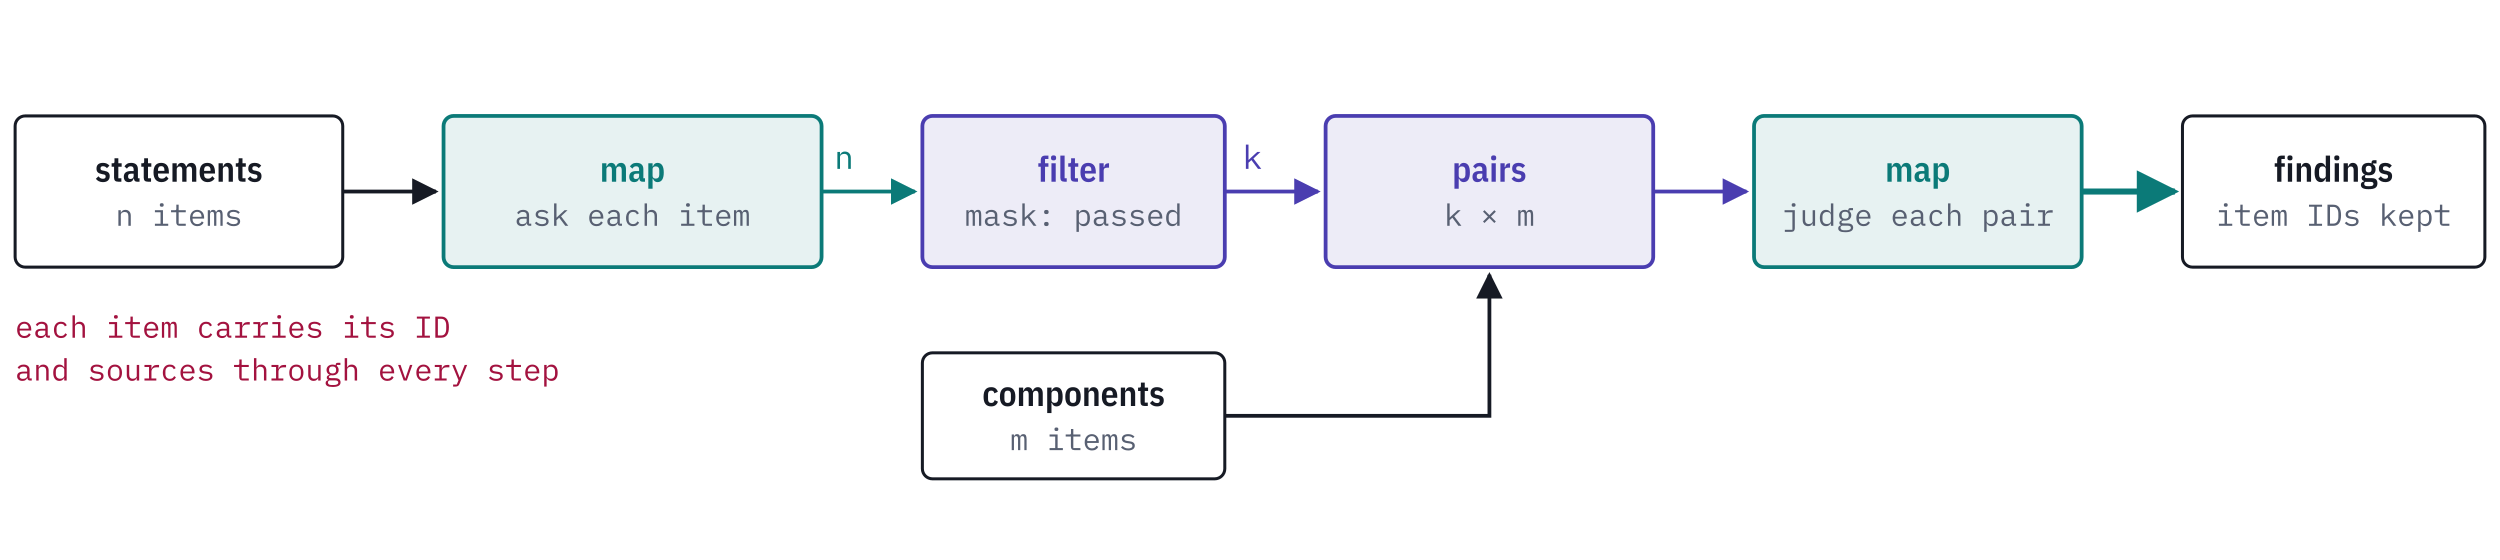
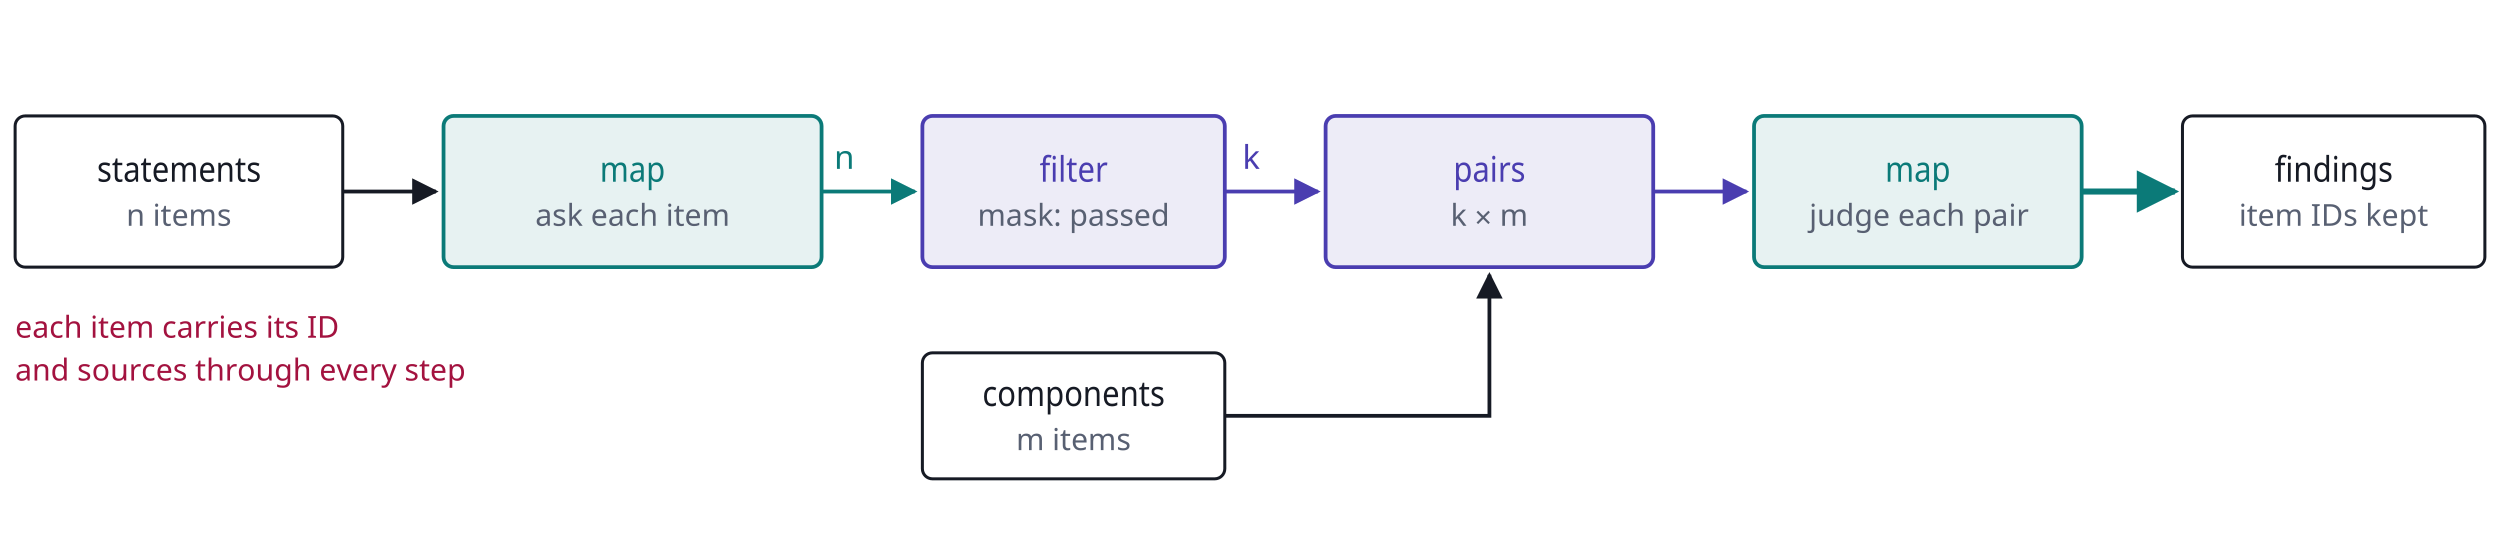
<svg xmlns="http://www.w3.org/2000/svg" width="992" height="222" viewBox="-6 -6 992 222" role="img" aria-label="n statements are mapped through a model subgraph, giving one answer per statement. filter keeps the k that pass, pairs forms every candidate with m components, a second map judges each candidate, and findings keep the IDs of the items they came from.">
  <defs>
-     <path id="mono_D" d="M95 698H290Q418 698 481 610Q544 522 544 349Q544 176 481 88Q418 0 290 0H95ZM286 73Q370 73 412 131Q455 189 455 295V403Q455 509 412 567Q370 625 286 625H179V73Z" />
-     <path id="mono_I" d="M84 0V67H258V631H84V698H516V631H342V67H516V0Z" />
-     <path id="mono_a" d="M495 0Q448 0 428 24Q408 48 403 84H398Q381 39 344 14Q306 -12 243 -12Q162 -12 114 30Q66 72 66 145Q66 217 118 256Q171 295 288 295H398V346Q398 403 366 432Q334 460 275 460Q223 460 190 440Q157 419 137 384L83 424Q93 444 110 463Q127 482 152 496Q177 511 209 520Q241 528 280 528Q371 528 424 482Q478 436 478 354V70H550V0ZM257 55Q288 55 314 62Q339 70 358 82Q377 95 388 112Q398 130 398 150V235H288Q216 235 183 215Q150 195 150 157V136Q150 96 178 76Q207 55 257 55Z" />
-     <path id="mono_c" d="M318 -12Q262 -12 218 8Q175 27 145 62Q115 97 100 147Q84 197 84 258Q84 319 100 369Q116 419 146 454Q176 490 219 509Q262 528 317 528Q392 528 439 495Q486 462 508 409L444 375Q430 415 398 437Q365 459 317 459Q282 459 254 448Q227 436 208 415Q189 394 180 365Q170 336 170 302V214Q170 180 180 151Q189 122 208 101Q227 80 255 68Q283 57 319 57Q371 57 405 81Q439 105 459 147L516 108Q493 56 444 22Q396 -12 318 -12Z" />
-     <path id="mono_colon" d="M300 -9Q259 -9 242 8Q226 25 226 51V69Q226 95 242 112Q259 129 300 129Q341 129 358 112Q374 95 374 69V51Q374 25 358 8Q341 -9 300 -9ZM300 387Q259 387 242 404Q226 421 226 447V465Q226 491 242 508Q259 525 300 525Q341 525 358 508Q374 491 374 465V447Q374 421 358 404Q341 387 300 387Z" />
-     <path id="mono_d" d="M425 84H421Q371 -12 262 -12Q167 -12 114 59Q60 130 60 258Q60 386 114 457Q167 528 262 528Q371 528 421 432H425V740H505V0H425ZM293 59Q320 59 344 66Q368 73 386 86Q404 100 414 120Q425 139 425 165V351Q425 377 414 396Q404 416 386 430Q368 443 344 450Q320 457 293 457Q223 457 184 414Q146 372 146 302V214Q146 144 184 102Q223 59 293 59Z" />
-     <path id="mono_e" d="M309 -12Q253 -12 208 7Q164 26 132 62Q101 97 84 146Q67 196 67 257Q67 319 84 369Q102 419 133 454Q164 490 208 509Q251 528 304 528Q356 528 398 509Q441 490 471 456Q501 423 517 377Q533 331 533 276V238H151V214Q151 180 162 151Q173 122 194 101Q214 80 244 68Q273 57 309 57Q361 57 399 81Q437 105 457 147L516 107Q493 55 440 22Q386 -12 309 -12ZM304 462Q271 462 243 450Q215 438 194 417Q174 396 162 368Q151 339 151 305V298H447V309Q447 343 436 371Q426 399 408 420Q389 440 362 451Q336 462 304 462Z" />
-     <path id="mono_g" d="M561 -59Q561 -137 496 -174Q431 -212 301 -212Q176 -212 122 -179Q67 -146 67 -84Q67 -42 89 -19Q111 4 151 15V27Q129 38 117 55Q105 72 105 98Q105 138 132 158Q158 178 198 188V192Q150 213 124 254Q97 295 97 350Q97 389 111 422Q125 455 152 478Q178 502 215 515Q252 528 297 528Q355 528 399 507V516Q399 546 413 566Q427 586 461 586H556V516H440V481Q468 457 483 424Q498 391 498 350Q498 311 484 278Q469 245 443 222Q417 198 380 185Q342 172 297 172Q284 172 272 173Q260 174 248 176Q236 174 223 170Q210 165 199 158Q188 150 181 140Q174 130 174 117Q174 94 197 86Q220 79 257 79H371Q471 79 516 42Q561 4 561 -59ZM486 -63Q486 -32 461 -14Q436 5 374 5H195Q143 -16 143 -65Q143 -99 170 -124Q197 -148 260 -148H338Q408 -148 447 -126Q486 -105 486 -63ZM297 234Q357 234 386 262Q414 290 414 336V365Q414 411 386 438Q357 466 297 466Q237 466 209 438Q181 411 181 365V336Q181 290 209 262Q237 234 297 234Z" />
-     <path id="mono_h" d="M98 740H178V432H182Q190 451 202 468Q214 486 232 499Q249 512 273 520Q297 528 329 528Q410 528 459 476Q508 425 508 331V0H428V317Q428 388 397 422Q366 457 306 457Q282 457 259 451Q236 445 218 433Q200 421 189 402Q178 383 178 358V0H98Z" />
-     <path id="mono_i" d="M332 630Q297 630 283 644Q269 659 269 681V697Q269 719 283 734Q297 748 332 748Q367 748 381 734Q395 719 395 697V681Q395 659 381 644Q367 630 332 630ZM106 68H292V448H106V516H372V68H546V0H106Z" />
-     <path id="mono_j" d="M102 -132H352V448H93V516H432V-82Q432 -134 404 -167Q377 -200 318 -200H102ZM392 630Q357 630 343 644Q329 659 329 681V697Q329 719 343 734Q357 748 392 748Q427 748 441 734Q455 719 455 697V681Q455 659 441 644Q427 630 392 630Z" />
-     <path id="mono_k" d="M105 740H185V273H189L279 358L451 516H549L335 314L574 0H475L274 268L185 187V0H105Z" />
-     <path id="mono_m" d="M54 0V516H128V456H132Q144 486 166 507Q188 528 231 528Q276 528 298 506Q320 483 325 447H328Q342 482 368 505Q394 528 440 528Q503 528 524 484Q546 440 546 358V0H472V345Q472 411 458 436Q445 462 409 462Q377 462 357 442Q337 421 337 379V0H263V345Q263 411 250 436Q236 462 201 462Q169 462 148 442Q128 421 128 379V0Z" />
-     <path id="mono_multiply" d="M300 256 137 93 88 142 251 305 88 468 137 517 300 354 463 517 512 468 349 305 512 142 463 93Z" />
-     <path id="mono_n" d="M98 0V516H178V432H182Q190 451 202 468Q214 486 232 499Q249 512 273 520Q297 528 329 528Q410 528 459 476Q508 425 508 331V0H428V317Q428 388 397 422Q366 457 306 457Q282 457 259 451Q236 445 218 433Q200 421 189 402Q178 383 178 358V0Z" />
-     <path id="mono_o" d="M300 -12Q246 -12 202 7Q159 26 128 62Q98 97 82 146Q66 196 66 258Q66 319 82 369Q98 419 128 454Q159 490 202 509Q246 528 300 528Q354 528 398 509Q441 490 472 454Q502 419 518 369Q534 319 534 258Q534 196 518 146Q502 97 472 62Q441 26 398 7Q354 -12 300 -12ZM300 57Q367 57 408 97Q449 137 449 221V295Q449 379 408 419Q367 459 300 459Q233 459 192 419Q151 379 151 295V221Q151 137 192 97Q233 57 300 57Z" />
-     <path id="mono_p" d="M95 516H175V432H179Q229 528 338 528Q433 528 486 457Q540 386 540 258Q540 130 486 59Q433 -12 338 -12Q229 -12 179 84H175V-200H95ZM307 59Q377 59 416 102Q454 144 454 214V302Q454 372 416 414Q377 457 307 457Q280 457 256 450Q232 443 214 430Q196 416 186 396Q175 377 175 351V165Q175 139 186 120Q196 100 214 86Q232 73 256 66Q280 59 307 59Z" />
-     <path id="mono_r" d="M77 68H228V448H77V516H308V386H313Q329 447 374 482Q418 516 487 516H559V436H462Q393 436 350 396Q308 356 308 291V68H469V0H77Z" />
-     <path id="mono_s" d="M306 -12Q225 -12 166 16Q108 43 67 89L121 136Q158 97 202 76Q246 55 308 55Q368 55 406 76Q445 98 445 144Q445 164 438 178Q430 191 417 199Q404 207 388 212Q372 216 354 219L273 231Q246 235 214 242Q183 249 157 264Q131 280 114 306Q96 332 96 374Q96 413 112 442Q127 470 155 490Q183 509 221 518Q259 528 304 528Q374 528 426 506Q477 484 514 445L462 396Q453 407 440 418Q426 430 406 440Q387 449 361 455Q335 461 301 461Q240 461 208 440Q175 419 175 379Q175 359 182 346Q190 332 203 324Q216 316 232 312Q249 307 266 304L347 292Q375 288 406 281Q437 274 463 258Q489 243 506 217Q524 191 524 149Q524 72 464 30Q405 -12 306 -12Z" />
-     <path id="mono_t" d="M325 0Q266 0 238 33Q211 66 211 118V448H39V516H167Q193 516 204 526Q214 537 214 563V698H291V516H526V448H291V68H526V0Z" />
-     <path id="mono_u" d="M422 84H418Q410 65 398 48Q386 30 368 17Q351 4 327 -4Q303 -12 271 -12Q190 -12 141 40Q92 91 92 185V516H172V199Q172 128 203 94Q234 59 294 59Q318 59 341 65Q364 71 382 83Q400 95 411 114Q422 132 422 158V516H502V0H422Z" />
-     <path id="mono_v" d="M249 0 64 516H145L219 300L299 67H303L383 300L457 516H536L351 0Z" />
-     <path id="mono_y" d="M467 516H547L291 -113Q282 -135 271 -152Q260 -168 245 -178Q230 -189 209 -194Q188 -200 159 -200H83V-132H203L261 10L53 516H135L222 300L299 104H303L380 300Z" />
-     <path id="title_a" d="M406 0Q325 0 321 89H309Q299 41 264 14Q229 -12 177 -12Q105 -12 69 28Q33 68 33 140Q33 222 84 262Q135 302 231 302H312V347Q312 393 292 415Q273 437 228 437Q191 437 166 420Q141 402 122 370L51 434Q80 479 124 506Q169 534 238 534Q433 534 433 350V97H479V0ZM223 77Q260 77 286 98Q312 120 312 158V227H239Q155 227 155 162V140Q155 107 173 92Q191 77 223 77Z" />
-     <path id="title_c" d="M251 -12Q145 -12 90 54Q34 120 34 261Q34 402 90 468Q145 534 251 534Q328 534 374 499Q419 464 439 403L340 359Q332 397 312 416Q291 436 251 436Q161 436 161 328V194Q161 86 251 86Q293 86 315 106Q337 126 348 168L442 123Q396 -12 251 -12Z" />
-     <path id="title_d" d="M357 86H343Q332 42 298 15Q265 -12 220 -12Q128 -12 84 58Q40 127 40 261Q40 395 84 464Q128 534 220 534Q265 534 298 507Q332 480 343 436H357V740H478V0H357ZM266 88Q307 88 332 108Q357 129 357 166V356Q357 393 332 414Q307 434 266 434Q219 434 193 405Q167 376 167 323V199Q167 146 193 117Q219 88 266 88Z" />
-     <path id="title_e" d="M263 -12Q212 -12 170 4Q127 21 97 54Q67 88 50 140Q34 191 34 261Q34 402 90 468Q147 534 252 534Q357 534 414 468Q470 402 470 261V232H161V198Q161 146 190 116Q219 86 270 86Q313 86 342 104Q372 123 393 158L459 89Q430 43 381 16Q332 -12 263 -12ZM252 441Q161 441 161 333V307H343V333Q343 441 252 441Z" />
-     <path id="title_f" d="M91 425H22V522H91V603Q91 674 122 707Q154 740 220 740H308V643H212V522H308V425H212V0H91Z" />
-     <path id="title_g" d="M493 -46Q493 -87 480 -118Q468 -149 439 -170Q410 -191 362 -202Q314 -212 244 -212Q182 -212 140 -204Q98 -195 72 -179Q46 -163 35 -140Q24 -117 24 -88Q24 -48 46 -25Q68 -2 109 4V23Q77 31 62 53Q46 75 46 107Q46 139 68 160Q90 182 132 190V203Q47 245 47 357Q47 442 95 488Q143 534 244 534Q289 534 326 520V539Q326 610 394 610H467V516H366V496Q403 478 422 442Q441 407 441 357Q441 272 394 226Q346 181 244 181Q203 181 168 189Q154 183 147 170Q140 157 140 141Q140 121 153 111Q166 101 196 101H329Q418 101 456 63Q493 25 493 -46ZM380 -60Q380 -33 362 -19Q344 -5 302 -5H141Q119 -24 119 -61Q119 -93 140 -110Q162 -127 216 -127H275Q332 -127 356 -110Q380 -94 380 -60ZM244 264Q327 264 327 346V369Q327 451 244 451Q161 451 161 369V346Q161 264 244 264Z" />
-     <path id="title_i" d="M126 604Q88 604 71 620Q54 637 54 665V685Q54 713 71 730Q88 746 126 746Q164 746 181 730Q198 713 198 685V665Q198 637 181 620Q164 604 126 604ZM66 522H187V0H66Z" />
-     <path id="title_l" d="M184 0Q121 0 94 28Q66 56 66 116V740H187V97H247V0Z" />
-     <path id="title_m" d="M66 0V522H187V435H201Q232 534 324 534Q422 534 451 431H463Q480 484 516 509Q551 534 602 534Q668 534 705 486Q742 439 742 351V0H621V330Q621 432 548 432Q513 432 488 410Q464 389 464 350V0H343V330Q343 384 325 408Q307 432 271 432Q236 432 212 410Q187 389 187 350V0Z" />
-     <path id="title_n" d="M66 0V522H187V435H201Q232 534 326 534Q396 534 434 486Q472 439 472 351V0H351V330Q351 432 275 432Q238 432 212 410Q187 389 187 350V0Z" />
-     <path id="title_o" d="M253 -12Q149 -12 92 54Q34 120 34 261Q34 402 92 468Q149 534 253 534Q357 534 414 468Q472 402 472 261Q472 120 414 54Q357 -12 253 -12ZM253 86Q345 86 345 194V328Q345 436 253 436Q161 436 161 328V194Q161 86 253 86Z" />
-     <path id="title_p" d="M66 522H187V436H201Q212 480 246 507Q279 534 324 534Q416 534 460 464Q504 395 504 261Q504 127 460 58Q416 -12 324 -12Q279 -12 246 15Q212 42 201 86H187V-200H66ZM278 88Q325 88 351 117Q377 146 377 199V323Q377 376 351 405Q325 434 278 434Q237 434 212 414Q187 393 187 356V166Q187 129 212 108Q237 88 278 88Z" />
-     <path id="title_r" d="M66 0V522H187V415H201Q210 467 238 494Q267 522 313 522H339V398H299Q242 398 214 380Q187 362 187 317V0Z" />
-     <path id="title_s" d="M224 -12Q159 -12 110 12Q61 35 24 82L98 154Q123 119 154 101Q185 83 226 83Q302 83 302 147Q302 172 290 186Q277 201 247 206L198 215Q116 230 79 266Q42 302 42 371Q42 453 90 494Q138 534 226 534Q287 534 332 514Q376 494 409 455L338 384Q318 409 290 424Q261 439 226 439Q156 439 156 376Q156 350 170 336Q184 323 214 318L264 309Q346 294 382 258Q417 223 417 159Q417 78 367 33Q317 -12 224 -12Z" />
-     <path id="title_t" d="M210 0Q147 0 119 28Q91 56 91 117V425H22V522H58Q84 522 94 534Q103 546 103 572V664H212V522H306V425H212V97H298V0Z" />
+     <path id="g12-3a" d="M1.596 -4.968Q1.296 -4.968 1.08 -5.16Q0.864 -5.352 0.864 -5.784Q0.864 -6.24 1.08 -6.42Q1.296 -6.6 1.596 -6.6Q1.908 -6.6 2.13 -6.42Q2.352 -6.24 2.352 -5.784Q2.352 -5.352 2.13 -5.16Q1.908 -4.968 1.596 -4.968ZM1.596 0.168Q1.296 0.168 1.08 -0.024Q0.864 -0.216 0.864 -0.648Q0.864 -1.092 1.08 -1.272Q1.296 -1.452 1.596 -1.452Q1.908 -1.452 2.13 -1.272Q2.352 -1.092 2.352 -0.648Q2.352 -0.216 2.13 -0.024Q1.908 0.168 1.596 0.168Z" />
+     <path id="g12-44" d="M1.164 0L1.164 -8.568L3.804 -8.568Q5.1 -8.568 6.048 -8.088Q6.996 -7.608 7.512 -6.678Q8.028 -5.748 8.028 -4.368Q8.028 -2.196 6.846 -1.098Q5.664 0 3.552 0L1.164 0ZM2.244 -0.924L3.408 -0.924Q6.888 -0.924 6.888 -4.332Q6.888 -6.048 6.042 -6.846Q5.196 -7.644 3.648 -7.644L2.244 -7.644L2.244 -0.924Z" />
+     <path id="g12-49" d="M0.48 0L0.48 -0.624L1.488 -0.852L1.488 -7.704L0.48 -7.944L0.48 -8.568L3.576 -8.568L3.576 -7.944L2.568 -7.704L2.568 -0.852L3.576 -0.624L3.576 0L0.48 0Z" />
+     <path id="g12-61" d="M2.58 0.12Q1.704 0.12 1.128 -0.342Q0.552 -0.804 0.552 -1.788Q0.552 -2.748 1.308 -3.27Q2.064 -3.792 3.636 -3.84L4.728 -3.876L4.728 -4.26Q4.728 -5.064 4.38 -5.376Q4.032 -5.688 3.396 -5.688Q2.892 -5.688 2.436 -5.538Q1.98 -5.388 1.584 -5.196L1.26 -5.988Q1.68 -6.216 2.256 -6.378Q2.832 -6.54 3.456 -6.54Q4.632 -6.54 5.196 -6.024Q5.76 -5.508 5.76 -4.38L5.76 0L4.992 0L4.788 -0.912L4.74 -0.912Q4.32 -0.384 3.858 -0.132Q3.396 0.12 2.58 0.12ZM2.82 -0.732Q3.636 -0.732 4.176 -1.182Q4.716 -1.632 4.716 -2.568L4.716 -3.144L3.768 -3.108Q2.568 -3.06 2.106 -2.724Q1.644 -2.388 1.644 -1.776Q1.644 -1.236 1.974 -0.984Q2.304 -0.732 2.82 -0.732Z" />
+     <path id="g12-63" d="M3.6 0.12Q2.748 0.12 2.082 -0.228Q1.416 -0.576 1.038 -1.308Q0.66 -2.04 0.66 -3.18Q0.66 -4.368 1.056 -5.112Q1.452 -5.856 2.13 -6.204Q2.808 -6.552 3.672 -6.552Q4.164 -6.552 4.62 -6.45Q5.076 -6.348 5.364 -6.204L5.04 -5.328Q4.752 -5.436 4.368 -5.532Q3.984 -5.628 3.648 -5.628Q1.752 -5.628 1.752 -3.192Q1.752 -2.028 2.214 -1.41Q2.676 -0.792 3.588 -0.792Q4.116 -0.792 4.518 -0.9Q4.92 -1.008 5.256 -1.164L5.256 -0.228Q4.932 -0.06 4.542 0.03Q4.152 0.12 3.6 0.12Z" />
+     <path id="g12-64" d="M3.3 0.12Q2.1 0.12 1.38 -0.714Q0.66 -1.548 0.66 -3.204Q0.66 -4.86 1.386 -5.706Q2.112 -6.552 3.312 -6.552Q4.056 -6.552 4.53 -6.276Q5.004 -6 5.304 -5.604L5.376 -5.604Q5.364 -5.76 5.334 -6.066Q5.304 -6.372 5.304 -6.552L5.304 -9.12L6.36 -9.12L6.36 0L5.508 0L5.352 -0.864L5.304 -0.864Q5.016 -0.456 4.536 -0.168Q4.056 0.12 3.3 0.12ZM3.468 -0.756Q4.488 -0.756 4.902 -1.314Q5.316 -1.872 5.316 -3L5.316 -3.192Q5.316 -4.392 4.92 -5.034Q4.524 -5.676 3.456 -5.676Q2.604 -5.676 2.178 -4.998Q1.752 -4.32 1.752 -3.18Q1.752 -2.028 2.178 -1.392Q2.604 -0.756 3.468 -0.756Z" />
+     <path id="g12-65" d="M3.756 0.12Q2.844 0.12 2.142 -0.252Q1.44 -0.624 1.05 -1.362Q0.66 -2.1 0.66 -3.168Q0.66 -4.224 1.014 -4.98Q1.368 -5.736 2.01 -6.144Q2.652 -6.552 3.504 -6.552Q4.332 -6.552 4.926 -6.192Q5.52 -5.832 5.838 -5.178Q6.156 -4.524 6.156 -3.648L6.156 -3.012L1.752 -3.012Q1.776 -1.92 2.31 -1.35Q2.844 -0.78 3.804 -0.78Q4.416 -0.78 4.89 -0.894Q5.364 -1.008 5.868 -1.224L5.868 -0.3Q5.376 -0.084 4.896 0.018Q4.416 0.12 3.756 0.12ZM1.776 -3.852L5.052 -3.852Q5.052 -4.668 4.674 -5.178Q4.296 -5.688 3.492 -5.688Q2.736 -5.688 2.298 -5.202Q1.86 -4.716 1.776 -3.852Z" />
+     <path id="g12-67" d="M3.48 2.88Q2.064 2.88 1.164 2.472L1.164 1.5Q2.112 2.004 3.54 2.004Q4.368 2.004 4.842 1.518Q5.316 1.032 5.316 0.192L5.316 -0.06Q5.316 -0.204 5.328 -0.474Q5.34 -0.744 5.352 -0.852L5.304 -0.852Q4.656 0.12 3.312 0.12Q2.064 0.12 1.362 -0.756Q0.66 -1.632 0.66 -3.204Q0.66 -4.74 1.362 -5.646Q2.064 -6.552 3.3 -6.552Q3.936 -6.552 4.446 -6.312Q4.956 -6.072 5.316 -5.58L5.376 -5.58L5.52 -6.432L6.36 -6.432L6.36 0.108Q6.36 1.488 5.658 2.184Q4.956 2.88 3.48 2.88ZM3.468 -0.744Q4.44 -0.744 4.884 -1.266Q5.328 -1.788 5.328 -2.952L5.328 -3.204Q5.328 -4.524 4.872 -5.094Q4.416 -5.664 3.444 -5.664Q2.64 -5.664 2.196 -5.022Q1.752 -4.38 1.752 -3.192Q1.752 -2.004 2.19 -1.374Q2.628 -0.744 3.468 -0.744Z" />
+     <path id="g12-68" d="M1.02 0L1.02 -9.12L2.076 -9.12L2.076 -6.444Q2.076 -5.964 2.016 -5.544L2.088 -5.544Q2.4 -6.036 2.934 -6.288Q3.468 -6.54 4.092 -6.54Q5.268 -6.54 5.856 -5.982Q6.444 -5.424 6.444 -4.188L6.444 0L5.4 0L5.4 -4.116Q5.4 -5.664 3.96 -5.664Q2.88 -5.664 2.478 -5.058Q2.076 -4.452 2.076 -3.324L2.076 0L1.02 0Z" />
+     <path id="g12-69" d="M1.02 0L1.02 -6.432L2.076 -6.432L2.076 0L1.02 0ZM1.56 -7.5Q1.296 -7.5 1.116 -7.668Q0.936 -7.836 0.936 -8.172Q0.936 -8.52 1.116 -8.682Q1.296 -8.844 1.56 -8.844Q1.8 -8.844 1.986 -8.682Q2.172 -8.52 2.172 -8.172Q2.172 -7.836 1.986 -7.668Q1.8 -7.5 1.56 -7.5Z" />
+     <path id="g12-6a" d="M1.164 2.88Q0.864 2.88 0.636 2.838Q0.408 2.796 0.24 2.736L0.24 1.884Q0.42 1.932 0.612 1.968Q0.804 2.004 1.032 2.004Q1.416 2.004 1.668 1.794Q1.92 1.584 1.92 0.996L1.92 -6.432L2.976 -6.432L2.976 0.96Q2.976 1.86 2.544 2.37Q2.112 2.88 1.164 2.88ZM2.46 -7.5Q2.196 -7.5 2.016 -7.668Q1.836 -7.836 1.836 -8.172Q1.836 -8.52 2.016 -8.682Q2.196 -8.844 2.46 -8.844Q2.7 -8.844 2.886 -8.682Q3.072 -8.52 3.072 -8.172Q3.072 -7.836 2.886 -7.668Q2.7 -7.5 2.46 -7.5Z" />
+     <path id="g12-6b" d="M1.02 0L1.02 -9.12L2.064 -9.12L2.064 -4.356Q2.064 -4.164 2.052 -3.852Q2.04 -3.54 2.016 -3.312L2.064 -3.312Q2.136 -3.408 2.28 -3.588Q2.424 -3.768 2.574 -3.954Q2.724 -4.14 2.832 -4.26L4.884 -6.432L6.12 -6.432L3.516 -3.684L6.3 0L5.028 0L2.796 -3L2.064 -2.364L2.064 0L1.02 0Z" />
+     <path id="g12-6d" d="M1.02 0L1.02 -6.432L1.872 -6.432L2.028 -5.556L2.088 -5.556Q2.388 -6.06 2.898 -6.306Q3.408 -6.552 3.984 -6.552Q5.496 -6.552 5.952 -5.472L6.012 -5.472Q6.336 -6.024 6.894 -6.288Q7.452 -6.552 8.076 -6.552Q9.168 -6.552 9.708 -5.994Q10.248 -5.436 10.248 -4.188L10.248 0L9.204 0L9.204 -4.14Q9.204 -5.664 7.896 -5.664Q6.96 -5.664 6.558 -5.124Q6.156 -4.584 6.156 -3.552L6.156 0L5.112 0L5.112 -4.14Q5.112 -5.664 3.792 -5.664Q2.82 -5.664 2.448 -5.064Q2.076 -4.464 2.076 -3.336L2.076 0L1.02 0Z" />
+     <path id="g12-6e" d="M1.02 0L1.02 -6.432L1.872 -6.432L2.028 -5.556L2.088 -5.556Q2.4 -6.06 2.952 -6.306Q3.504 -6.552 4.116 -6.552Q5.268 -6.552 5.856 -5.994Q6.444 -5.436 6.444 -4.188L6.444 0L5.4 0L5.4 -4.116Q5.4 -5.664 3.96 -5.664Q2.892 -5.664 2.484 -5.064Q2.076 -4.464 2.076 -3.336L2.076 0L1.02 0Z" />
+     <path id="g12-6f" d="M3.612 0.12Q2.76 0.12 2.094 -0.27Q1.428 -0.66 1.044 -1.41Q0.66 -2.16 0.66 -3.228Q0.66 -4.824 1.464 -5.688Q2.268 -6.552 3.648 -6.552Q4.524 -6.552 5.19 -6.162Q5.856 -5.772 6.234 -5.034Q6.612 -4.296 6.612 -3.228Q6.612 -1.632 5.802 -0.756Q4.992 0.12 3.612 0.12ZM3.636 -0.756Q4.608 -0.756 5.064 -1.422Q5.52 -2.088 5.52 -3.228Q5.52 -4.368 5.064 -5.016Q4.608 -5.664 3.624 -5.664Q2.64 -5.664 2.196 -5.016Q1.752 -4.368 1.752 -3.228Q1.752 -2.088 2.202 -1.422Q2.652 -0.756 3.636 -0.756Z" />
+     <path id="g12-70" d="M1.02 2.88L1.02 -6.432L1.884 -6.432L2.028 -5.556L2.076 -5.556Q2.364 -5.976 2.832 -6.264Q3.3 -6.552 4.08 -6.552Q5.268 -6.552 5.994 -5.724Q6.72 -4.896 6.72 -3.228Q6.72 -1.584 5.994 -0.732Q5.268 0.12 4.068 0.12Q3.324 0.12 2.838 -0.162Q2.352 -0.444 2.076 -0.816L2.004 -0.816Q2.028 -0.612 2.052 -0.3Q2.076 0.012 2.076 0.24L2.076 2.88L1.02 2.88ZM3.912 -0.756Q4.5 -0.756 4.878 -1.08Q5.256 -1.404 5.442 -1.962Q5.628 -2.52 5.628 -3.24Q5.628 -4.344 5.202 -5.004Q4.776 -5.664 3.888 -5.664Q2.904 -5.664 2.502 -5.112Q2.1 -4.56 2.076 -3.432L2.076 -3.228Q2.076 -2.04 2.466 -1.398Q2.856 -0.756 3.912 -0.756Z" />
+     <path id="g12-72" d="M1.02 0L1.02 -6.432L1.884 -6.432L2.004 -5.256L2.052 -5.256Q2.364 -5.784 2.856 -6.168Q3.348 -6.552 4.02 -6.552Q4.2 -6.552 4.41 -6.534Q4.62 -6.516 4.776 -6.48L4.644 -5.508Q4.488 -5.544 4.302 -5.568Q4.116 -5.592 3.948 -5.592Q3.456 -5.592 3.024 -5.322Q2.592 -5.052 2.334 -4.566Q2.076 -4.08 2.076 -3.432L2.076 0L1.02 0Z" />
+     <path id="g12-73" d="M2.64 0.12Q1.968 0.12 1.482 0.012Q0.996 -0.096 0.624 -0.288L0.624 -1.248Q1.008 -1.056 1.554 -0.894Q2.1 -0.732 2.664 -0.732Q3.468 -0.732 3.828 -0.99Q4.188 -1.248 4.188 -1.68Q4.188 -1.92 4.056 -2.112Q3.924 -2.304 3.582 -2.496Q3.24 -2.688 2.604 -2.928Q1.98 -3.168 1.536 -3.408Q1.092 -3.648 0.852 -3.984Q0.612 -4.32 0.612 -4.848Q0.612 -5.664 1.278 -6.108Q1.944 -6.552 3.024 -6.552Q3.612 -6.552 4.122 -6.438Q4.632 -6.324 5.076 -6.12L4.716 -5.28Q4.308 -5.448 3.864 -5.568Q3.42 -5.688 2.952 -5.688Q2.304 -5.688 1.962 -5.478Q1.62 -5.268 1.62 -4.908Q1.62 -4.644 1.776 -4.458Q1.932 -4.272 2.298 -4.098Q2.664 -3.924 3.276 -3.684Q3.888 -3.456 4.32 -3.21Q4.752 -2.964 4.98 -2.628Q5.208 -2.292 5.208 -1.776Q5.208 -0.84 4.512 -0.36Q3.816 0.12 2.64 0.12Z" />
+     <path id="g12-74" d="M2.988 0.12Q2.484 0.12 2.058 -0.054Q1.632 -0.228 1.368 -0.66Q1.104 -1.092 1.104 -1.872L1.104 -5.616L0.192 -5.616L0.192 -6.12L1.116 -6.54L1.536 -7.908L2.16 -7.908L2.16 -6.432L4.02 -6.432L4.02 -5.616L2.16 -5.616L2.16 -1.896Q2.16 -1.308 2.442 -1.026Q2.724 -0.744 3.168 -0.744Q3.408 -0.744 3.66 -0.786Q3.912 -0.828 4.068 -0.876L4.068 -0.072Q3.9 0.012 3.588 0.066Q3.276 0.12 2.988 0.12Z" />
+     <path id="g12-75" d="M3.288 0.12Q2.124 0.12 1.536 -0.438Q0.948 -0.996 0.948 -2.22L0.948 -6.432L2.016 -6.432L2.016 -2.292Q2.016 -0.756 3.444 -0.756Q4.512 -0.756 4.926 -1.356Q5.34 -1.956 5.34 -3.084L5.34 -6.432L6.396 -6.432L6.396 0L5.532 0L5.376 -0.852L5.328 -0.852Q5.016 -0.348 4.464 -0.114Q3.912 0.12 3.288 0.12Z" />
+     <path id="g12-76" d="M2.436 0L0 -6.432L1.128 -6.432L2.496 -2.64Q2.592 -2.376 2.7 -2.052Q2.808 -1.728 2.892 -1.434Q2.976 -1.14 3.012 -0.936L3.06 -0.936Q3.108 -1.14 3.198 -1.44Q3.288 -1.74 3.402 -2.064Q3.516 -2.388 3.6 -2.64L4.968 -6.432L6.096 -6.432L3.648 0L2.436 0Z" />
+     <path id="g12-79" d="M1.008 2.88Q0.72 2.88 0.504 2.85Q0.288 2.82 0.132 2.784L0.132 1.944Q0.264 1.968 0.45 1.992Q0.636 2.016 0.84 2.016Q1.392 2.016 1.728 1.704Q2.064 1.392 2.268 0.876L2.604 0.024L0.012 -6.432L1.14 -6.432L2.532 -2.772Q2.712 -2.292 2.856 -1.854Q3 -1.416 3.072 -1.02L3.12 -1.02Q3.192 -1.32 3.342 -1.806Q3.492 -2.292 3.672 -2.784L4.98 -6.432L6.12 -6.432L3.348 0.888Q3.012 1.8 2.478 2.34Q1.944 2.88 1.008 2.88Z" />
+     <path id="g12-d7" d="M1.416 -0.684L0.792 -1.296L2.82 -3.336L0.78 -5.364L1.404 -5.988L3.432 -3.936L5.484 -5.988L6.084 -5.376L4.044 -3.336L6.072 -1.296L5.472 -0.684L3.42 -2.712L1.416 -0.684Z" />
+     <path id="g13-6b" d="M1.105 0L1.105 -9.88L2.236 -9.88L2.236 -4.719Q2.236 -4.511 2.223 -4.173Q2.21 -3.835 2.184 -3.588L2.236 -3.588Q2.314 -3.692 2.47 -3.887Q2.626 -4.082 2.788 -4.284Q2.951 -4.485 3.068 -4.615L5.291 -6.968L6.63 -6.968L3.809 -3.991L6.825 0L5.447 0L3.029 -3.25L2.236 -2.561L2.236 0L1.105 0Z" />
+     <path id="g13-6e" d="M1.105 0L1.105 -6.968L2.028 -6.968L2.197 -6.019L2.262 -6.019Q2.6 -6.565 3.198 -6.832Q3.796 -7.098 4.459 -7.098Q5.707 -7.098 6.344 -6.494Q6.981 -5.889 6.981 -4.537L6.981 0L5.85 0L5.85 -4.459Q5.85 -6.136 4.29 -6.136Q3.133 -6.136 2.691 -5.486Q2.249 -4.836 2.249 -3.614L2.249 0L1.105 0Z" />
+     <path id="g14-61" d="M3.01 0.14Q1.988 0.14 1.316 -0.399Q0.644 -0.938 0.644 -2.086Q0.644 -3.206 1.526 -3.815Q2.408 -4.424 4.242 -4.48L5.516 -4.522L5.516 -4.97Q5.516 -5.908 5.11 -6.272Q4.704 -6.636 3.962 -6.636Q3.374 -6.636 2.842 -6.461Q2.31 -6.286 1.848 -6.062L1.47 -6.986Q1.96 -7.252 2.632 -7.441Q3.304 -7.63 4.032 -7.63Q5.404 -7.63 6.062 -7.028Q6.72 -6.426 6.72 -5.11L6.72 0L5.824 0L5.586 -1.064L5.53 -1.064Q5.04 -0.448 4.501 -0.154Q3.962 0.14 3.01 0.14ZM3.29 -0.854Q4.242 -0.854 4.872 -1.379Q5.502 -1.904 5.502 -2.996L5.502 -3.668L4.396 -3.626Q2.996 -3.57 2.457 -3.178Q1.918 -2.786 1.918 -2.072Q1.918 -1.442 2.303 -1.148Q2.688 -0.854 3.29 -0.854Z" />
+     <path id="g14-63" d="M4.2 0.14Q3.206 0.14 2.429 -0.266Q1.652 -0.672 1.211 -1.526Q0.77 -2.38 0.77 -3.71Q0.77 -5.096 1.232 -5.964Q1.694 -6.832 2.485 -7.238Q3.276 -7.644 4.284 -7.644Q4.858 -7.644 5.39 -7.525Q5.922 -7.406 6.258 -7.238L5.88 -6.216Q5.544 -6.342 5.096 -6.454Q4.648 -6.566 4.256 -6.566Q2.044 -6.566 2.044 -3.724Q2.044 -2.366 2.583 -1.645Q3.122 -0.924 4.186 -0.924Q4.802 -0.924 5.271 -1.05Q5.74 -1.176 6.132 -1.358L6.132 -0.266Q5.754 -0.07 5.299 0.035Q4.844 0.14 4.2 0.14Z" />
+     <path id="g14-64" d="M3.85 0.14Q2.45 0.14 1.61 -0.833Q0.77 -1.806 0.77 -3.738Q0.77 -5.67 1.617 -6.657Q2.464 -7.644 3.864 -7.644Q4.732 -7.644 5.285 -7.322Q5.838 -7 6.188 -6.538L6.272 -6.538Q6.258 -6.72 6.223 -7.077Q6.188 -7.434 6.188 -7.644L6.188 -10.64L7.42 -10.64L7.42 0L6.426 0L6.244 -1.008L6.188 -1.008Q5.852 -0.532 5.292 -0.196Q4.732 0.14 3.85 0.14ZM4.046 -0.882Q5.236 -0.882 5.719 -1.533Q6.202 -2.184 6.202 -3.5L6.202 -3.724Q6.202 -5.124 5.74 -5.873Q5.278 -6.622 4.032 -6.622Q3.038 -6.622 2.541 -5.831Q2.044 -5.04 2.044 -3.71Q2.044 -2.366 2.541 -1.624Q3.038 -0.882 4.046 -0.882Z" />
+     <path id="g14-65" d="M4.382 0.14Q3.318 0.14 2.499 -0.294Q1.68 -0.728 1.225 -1.589Q0.77 -2.45 0.77 -3.696Q0.77 -4.928 1.183 -5.81Q1.596 -6.692 2.345 -7.168Q3.094 -7.644 4.088 -7.644Q5.054 -7.644 5.747 -7.224Q6.44 -6.804 6.811 -6.041Q7.182 -5.278 7.182 -4.256L7.182 -3.514L2.044 -3.514Q2.072 -2.24 2.695 -1.575Q3.318 -0.91 4.438 -0.91Q5.152 -0.91 5.705 -1.043Q6.258 -1.176 6.846 -1.428L6.846 -0.35Q6.272 -0.098 5.712 0.021Q5.152 0.14 4.382 0.14ZM2.072 -4.494L5.894 -4.494Q5.894 -5.446 5.453 -6.041Q5.012 -6.636 4.074 -6.636Q3.192 -6.636 2.681 -6.069Q2.17 -5.502 2.072 -4.494Z" />
+     <path id="g14-66" d="M1.526 0L1.526 -6.552L0.21 -6.552L0.21 -7.126L1.526 -7.546L1.526 -7.98Q1.526 -9.436 2.17 -10.073Q2.814 -10.71 3.962 -10.71Q4.41 -10.71 4.781 -10.633Q5.152 -10.556 5.418 -10.458L5.096 -9.492Q4.872 -9.562 4.578 -9.632Q4.284 -9.702 3.976 -9.702Q3.36 -9.702 3.059 -9.289Q2.758 -8.876 2.758 -7.994L2.758 -7.504L4.648 -7.504L4.648 -6.552L2.758 -6.552L2.758 0L1.526 0Z" />
+     <path id="g14-67" d="M4.06 3.36Q2.408 3.36 1.358 2.884L1.358 1.75Q2.464 2.338 4.13 2.338Q5.096 2.338 5.649 1.771Q6.202 1.204 6.202 0.224L6.202 -0.07Q6.202 -0.238 6.216 -0.553Q6.23 -0.868 6.244 -0.994L6.188 -0.994Q5.432 0.14 3.864 0.14Q2.408 0.14 1.589 -0.882Q0.77 -1.904 0.77 -3.738Q0.77 -5.53 1.589 -6.587Q2.408 -7.644 3.85 -7.644Q4.592 -7.644 5.187 -7.364Q5.782 -7.084 6.202 -6.51L6.272 -6.51L6.44 -7.504L7.42 -7.504L7.42 0.126Q7.42 1.736 6.601 2.548Q5.782 3.36 4.06 3.36ZM4.046 -0.868Q5.18 -0.868 5.698 -1.477Q6.216 -2.086 6.216 -3.444L6.216 -3.738Q6.216 -5.278 5.684 -5.943Q5.152 -6.608 4.018 -6.608Q3.08 -6.608 2.562 -5.859Q2.044 -5.11 2.044 -3.724Q2.044 -2.338 2.555 -1.603Q3.066 -0.868 4.046 -0.868Z" />
+     <path id="g14-69" d="M1.19 0L1.19 -7.504L2.422 -7.504L2.422 0L1.19 0ZM1.82 -8.75Q1.512 -8.75 1.302 -8.946Q1.092 -9.142 1.092 -9.534Q1.092 -9.94 1.302 -10.129Q1.512 -10.318 1.82 -10.318Q2.1 -10.318 2.317 -10.129Q2.534 -9.94 2.534 -9.534Q2.534 -9.142 2.317 -8.946Q2.1 -8.75 1.82 -8.75Z" />
+     <path id="g14-6c" d="M1.19 0L1.19 -10.64L2.422 -10.64L2.422 0L1.19 0Z" />
+     <path id="g14-6d" d="M1.19 0L1.19 -7.504L2.184 -7.504L2.366 -6.482L2.436 -6.482Q2.786 -7.07 3.381 -7.357Q3.976 -7.644 4.648 -7.644Q6.412 -7.644 6.944 -6.384L7.014 -6.384Q7.392 -7.028 8.043 -7.336Q8.694 -7.644 9.422 -7.644Q10.696 -7.644 11.326 -6.993Q11.956 -6.342 11.956 -4.886L11.956 0L10.738 0L10.738 -4.83Q10.738 -6.608 9.212 -6.608Q8.12 -6.608 7.651 -5.978Q7.182 -5.348 7.182 -4.144L7.182 0L5.964 0L5.964 -4.83Q5.964 -6.608 4.424 -6.608Q3.29 -6.608 2.856 -5.908Q2.422 -5.208 2.422 -3.892L2.422 0L1.19 0Z" />
+     <path id="g14-6e" d="M1.19 0L1.19 -7.504L2.184 -7.504L2.366 -6.482L2.436 -6.482Q2.8 -7.07 3.444 -7.357Q4.088 -7.644 4.802 -7.644Q6.146 -7.644 6.832 -6.993Q7.518 -6.342 7.518 -4.886L7.518 0L6.3 0L6.3 -4.802Q6.3 -6.608 4.62 -6.608Q3.374 -6.608 2.898 -5.908Q2.422 -5.208 2.422 -3.892L2.422 0L1.19 0Z" />
+     <path id="g14-6f" d="M4.214 0.14Q3.22 0.14 2.443 -0.315Q1.666 -0.77 1.218 -1.645Q0.77 -2.52 0.77 -3.766Q0.77 -5.628 1.708 -6.636Q2.646 -7.644 4.256 -7.644Q5.278 -7.644 6.055 -7.189Q6.832 -6.734 7.273 -5.873Q7.714 -5.012 7.714 -3.766Q7.714 -1.904 6.769 -0.882Q5.824 0.14 4.214 0.14ZM4.242 -0.882Q5.376 -0.882 5.908 -1.659Q6.44 -2.436 6.44 -3.766Q6.44 -5.096 5.908 -5.852Q5.376 -6.608 4.228 -6.608Q3.08 -6.608 2.562 -5.852Q2.044 -5.096 2.044 -3.766Q2.044 -2.436 2.569 -1.659Q3.094 -0.882 4.242 -0.882Z" />
+     <path id="g14-70" d="M1.19 3.36L1.19 -7.504L2.198 -7.504L2.366 -6.482L2.422 -6.482Q2.758 -6.972 3.304 -7.308Q3.85 -7.644 4.76 -7.644Q6.146 -7.644 6.993 -6.678Q7.84 -5.712 7.84 -3.766Q7.84 -1.848 6.993 -0.854Q6.146 0.14 4.746 0.14Q3.878 0.14 3.311 -0.189Q2.744 -0.518 2.422 -0.952L2.338 -0.952Q2.366 -0.714 2.394 -0.35Q2.422 0.014 2.422 0.28L2.422 3.36L1.19 3.36ZM4.564 -0.882Q5.25 -0.882 5.691 -1.26Q6.132 -1.638 6.349 -2.289Q6.566 -2.94 6.566 -3.78Q6.566 -5.068 6.069 -5.838Q5.572 -6.608 4.536 -6.608Q3.388 -6.608 2.919 -5.964Q2.45 -5.32 2.422 -4.004L2.422 -3.766Q2.422 -2.38 2.877 -1.631Q3.332 -0.882 4.564 -0.882Z" />
+     <path id="g14-72" d="M1.19 0L1.19 -7.504L2.198 -7.504L2.338 -6.132L2.394 -6.132Q2.758 -6.748 3.332 -7.196Q3.906 -7.644 4.69 -7.644Q4.9 -7.644 5.145 -7.623Q5.39 -7.602 5.572 -7.56L5.418 -6.426Q5.236 -6.468 5.019 -6.496Q4.802 -6.524 4.606 -6.524Q4.032 -6.524 3.528 -6.209Q3.024 -5.894 2.723 -5.327Q2.422 -4.76 2.422 -4.004L2.422 0L1.19 0Z" />
+     <path id="g14-73" d="M3.08 0.14Q2.296 0.14 1.729 0.014Q1.162 -0.112 0.728 -0.336L0.728 -1.456Q1.176 -1.232 1.813 -1.043Q2.45 -0.854 3.108 -0.854Q4.046 -0.854 4.466 -1.155Q4.886 -1.456 4.886 -1.96Q4.886 -2.24 4.732 -2.464Q4.578 -2.688 4.179 -2.912Q3.78 -3.136 3.038 -3.416Q2.31 -3.696 1.792 -3.976Q1.274 -4.256 0.994 -4.648Q0.714 -5.04 0.714 -5.656Q0.714 -6.608 1.491 -7.126Q2.268 -7.644 3.528 -7.644Q4.214 -7.644 4.809 -7.511Q5.404 -7.378 5.922 -7.14L5.502 -6.16Q5.026 -6.356 4.508 -6.496Q3.99 -6.636 3.444 -6.636Q2.688 -6.636 2.289 -6.391Q1.89 -6.146 1.89 -5.726Q1.89 -5.418 2.072 -5.201Q2.254 -4.984 2.681 -4.781Q3.108 -4.578 3.822 -4.298Q4.536 -4.032 5.04 -3.745Q5.544 -3.458 5.81 -3.066Q6.076 -2.674 6.076 -2.072Q6.076 -0.98 5.264 -0.42Q4.452 0.14 3.08 0.14Z" />
+     <path id="g14-74" d="M3.486 0.14Q2.898 0.14 2.401 -0.063Q1.904 -0.266 1.596 -0.77Q1.288 -1.274 1.288 -2.184L1.288 -6.552L0.224 -6.552L0.224 -7.14L1.302 -7.63L1.792 -9.226L2.52 -9.226L2.52 -7.504L4.69 -7.504L4.69 -6.552L2.52 -6.552L2.52 -2.212Q2.52 -1.526 2.849 -1.197Q3.178 -0.868 3.696 -0.868Q3.976 -0.868 4.27 -0.917Q4.564 -0.966 4.746 -1.022L4.746 -0.084Q4.55 0.014 4.186 0.077Q3.822 0.14 3.486 0.14Z" />
    <marker id="ah-ink" viewBox="0 0 10 10" refX="9" refY="5" markerWidth="7" markerHeight="7" orient="auto-start-reverse">
      <path d="M0,0 L10,5 L0,10 z" fill="#161a24" />
    </marker>
    <marker id="ah-logic" viewBox="0 0 10 10" refX="9" refY="5" markerWidth="7" markerHeight="7" orient="auto-start-reverse">
      <path d="M0,0 L10,5 L0,10 z" fill="#4a3db0" />
    </marker>
    <marker id="ah-model" viewBox="0 0 10 10" refX="9" refY="5" markerWidth="7" markerHeight="7" orient="auto-start-reverse">
      <path d="M0,0 L10,5 L0,10 z" fill="#0b7a78" />
    </marker>
  </defs>
  <rect x="0" y="40" width="130" height="60" rx="4" stroke="#161a24" stroke-width="1.2" fill="none" />
-   <g fill="#161a24" transform="translate(31.7,66.1) scale(0.014,-0.014)">
-     <use href="#title_s" x="0" />
-     <use href="#title_t" x="449" />
-     <use href="#title_a" x="783" />
-     <use href="#title_t" x="1290" />
-     <use href="#title_e" x="1624" />
-     <use href="#title_m" x="2129" />
-     <use href="#title_e" x="2931" />
-     <use href="#title_n" x="3436" />
-     <use href="#title_t" x="3968" />
-     <use href="#title_s" x="4302" />
-   </g>
-   <g fill="#586072" transform="translate(39.8,83.6) scale(0.012,-0.012)">
-     <use href="#mono_n" x="0" />
-     <use href="#mono_i" x="1200" />
-     <use href="#mono_t" x="1800" />
-     <use href="#mono_e" x="2400" />
-     <use href="#mono_m" x="3000" />
-     <use href="#mono_s" x="3600" />
+   <g fill="#161a24" transform="translate(32.5,66.1) scale(0.88,1)">
+     <use href="#g14-73" x="0" />
+     <use href="#g14-74" x="6.7" />
+     <use href="#g14-61" x="11.8" />
+     <use href="#g14-74" x="19.6" />
+     <use href="#g14-65" x="24.7" />
+     <use href="#g14-6d" x="32.6" />
+     <use href="#g14-65" x="45.7" />
+     <use href="#g14-6e" x="53.5" />
+     <use href="#g14-74" x="62.2" />
+     <use href="#g14-73" x="67.3" />
+   </g>
+   <g fill="#586072" transform="translate(44.1,83.6)">
+     <use href="#g12-6e" x="0" />
+     <use href="#g12-69" x="10.5" />
+     <use href="#g12-74" x="13.6" />
+     <use href="#g12-65" x="18" />
+     <use href="#g12-6d" x="24.7" />
+     <use href="#g12-73" x="36" />
  </g>
  <rect x="170" y="40" width="150" height="60" rx="4" stroke="#0b7a78" stroke-width="1.5" fill="#0b7a78" fill-opacity="0.1" />
-   <g fill="#0b7a78" transform="translate(232,66.1) scale(0.014,-0.014)">
-     <use href="#title_m" x="0" />
-     <use href="#title_a" x="802" />
-     <use href="#title_p" x="1309" />
-   </g>
-   <g fill="#586072" transform="translate(198.2,83.6) scale(0.012,-0.012)">
-     <use href="#mono_a" x="0" />
-     <use href="#mono_s" x="600" />
-     <use href="#mono_k" x="1200" />
-     <use href="#mono_e" x="2400" />
-     <use href="#mono_a" x="3000" />
-     <use href="#mono_c" x="3600" />
-     <use href="#mono_h" x="4200" />
-     <use href="#mono_i" x="5400" />
-     <use href="#mono_t" x="6000" />
-     <use href="#mono_e" x="6600" />
-     <use href="#mono_m" x="7200" />
+   <g fill="#0b7a78" transform="translate(232,66.1) scale(0.88,1)">
+     <use href="#g14-6d" x="0" />
+     <use href="#g14-61" x="13.1" />
+     <use href="#g14-70" x="20.9" />
+   </g>
+   <g fill="#586072" transform="translate(206.4,83.6)">
+     <use href="#g12-61" x="0" />
+     <use href="#g12-73" x="6.7" />
+     <use href="#g12-6b" x="12.5" />
+     <use href="#g12-65" x="22" />
+     <use href="#g12-61" x="28.8" />
+     <use href="#g12-63" x="35.5" />
+     <use href="#g12-68" x="41.3" />
+     <use href="#g12-69" x="51.8" />
+     <use href="#g12-74" x="54.9" />
+     <use href="#g12-65" x="59.2" />
+     <use href="#g12-6d" x="66" />
  </g>
  <rect x="360" y="40" width="120" height="60" rx="4" stroke="#4a3db0" stroke-width="1.5" fill="#4a3db0" fill-opacity="0.1" />
-   <g fill="#4a3db0" transform="translate(405.7,66.1) scale(0.014,-0.014)">
-     <use href="#title_f" x="0" />
-     <use href="#title_i" x="328" />
-     <use href="#title_l" x="580" />
-     <use href="#title_t" x="848" />
-     <use href="#title_e" x="1182" />
-     <use href="#title_r" x="1687" />
-   </g>
-   <g fill="#586072" transform="translate(376.8,83.6) scale(0.012,-0.012)">
-     <use href="#mono_m" x="0" />
-     <use href="#mono_a" x="600" />
-     <use href="#mono_s" x="1200" />
-     <use href="#mono_k" x="1800" />
-     <use href="#mono_colon" x="2400" />
-     <use href="#mono_p" x="3600" />
-     <use href="#mono_a" x="4200" />
-     <use href="#mono_s" x="4800" />
-     <use href="#mono_s" x="5400" />
-     <use href="#mono_e" x="6000" />
-     <use href="#mono_d" x="6600" />
+   <g fill="#4a3db0" transform="translate(406.5,66.1) scale(0.88,1)">
+     <use href="#g14-66" x="0" />
+     <use href="#g14-69" x="4.8" />
+     <use href="#g14-6c" x="8.4" />
+     <use href="#g14-74" x="12" />
+     <use href="#g14-65" x="17.1" />
+     <use href="#g14-72" x="25" />
+   </g>
+   <g fill="#586072" transform="translate(381.9,83.6)">
+     <use href="#g12-6d" x="0" />
+     <use href="#g12-61" x="11.2" />
+     <use href="#g12-73" x="18" />
+     <use href="#g12-6b" x="23.7" />
+     <use href="#g12-3a" x="30.1" />
+     <use href="#g12-70" x="36.4" />
+     <use href="#g12-61" x="43.8" />
+     <use href="#g12-73" x="50.5" />
+     <use href="#g12-73" x="56.3" />
+     <use href="#g12-65" x="62" />
+     <use href="#g12-64" x="68.8" />
  </g>
  <rect x="520" y="40" width="130" height="60" rx="4" stroke="#4a3db0" stroke-width="1.5" fill="#4a3db0" fill-opacity="0.1" />
-   <g fill="#4a3db0" transform="translate(570.2,66.1) scale(0.014,-0.014)">
-     <use href="#title_p" x="0" />
-     <use href="#title_a" x="544" />
-     <use href="#title_i" x="1051" />
-     <use href="#title_r" x="1303" />
-     <use href="#title_s" x="1660" />
-   </g>
-   <g fill="#586072" transform="translate(567,83.6) scale(0.012,-0.012)">
-     <use href="#mono_k" x="0" />
-     <use href="#mono_multiply" x="1200" />
-     <use href="#mono_m" x="2400" />
+   <g fill="#4a3db0" transform="translate(570.7,66.1) scale(0.88,1)">
+     <use href="#g14-70" x="0" />
+     <use href="#g14-61" x="8.6" />
+     <use href="#g14-69" x="16.4" />
+     <use href="#g14-72" x="20.1" />
+     <use href="#g14-73" x="25.8" />
+   </g>
+   <g fill="#586072" transform="translate(569.6,83.6)">
+     <use href="#g12-6b" x="0" />
+     <use href="#g12-d7" x="9.5" />
+     <use href="#g12-6d" x="19.5" />
  </g>
  <rect x="690" y="40" width="130" height="60" rx="4" stroke="#0b7a78" stroke-width="1.5" fill="#0b7a78" fill-opacity="0.1" />
-   <g fill="#0b7a78" transform="translate(742,66.1) scale(0.014,-0.014)">
-     <use href="#title_m" x="0" />
-     <use href="#title_a" x="802" />
-     <use href="#title_p" x="1309" />
-   </g>
-   <g fill="#586072" transform="translate(701,83.6) scale(0.012,-0.012)">
-     <use href="#mono_j" x="0" />
-     <use href="#mono_u" x="600" />
-     <use href="#mono_d" x="1200" />
-     <use href="#mono_g" x="1800" />
-     <use href="#mono_e" x="2400" />
-     <use href="#mono_e" x="3600" />
-     <use href="#mono_a" x="4200" />
-     <use href="#mono_c" x="4800" />
-     <use href="#mono_h" x="5400" />
-     <use href="#mono_p" x="6600" />
-     <use href="#mono_a" x="7200" />
-     <use href="#mono_i" x="7800" />
-     <use href="#mono_r" x="8400" />
+   <g fill="#0b7a78" transform="translate(742,66.1) scale(0.88,1)">
+     <use href="#g14-6d" x="0" />
+     <use href="#g14-61" x="13.1" />
+     <use href="#g14-70" x="20.9" />
+   </g>
+   <g fill="#586072" transform="translate(711,83.6)">
+     <use href="#g12-6a" x="0" />
+     <use href="#g12-75" x="4" />
+     <use href="#g12-64" x="11.4" />
+     <use href="#g12-67" x="18.8" />
+     <use href="#g12-65" x="26.2" />
+     <use href="#g12-65" x="36.1" />
+     <use href="#g12-61" x="42.8" />
+     <use href="#g12-63" x="49.6" />
+     <use href="#g12-68" x="55.3" />
+     <use href="#g12-70" x="65.9" />
+     <use href="#g12-61" x="73.2" />
+     <use href="#g12-69" x="80" />
+     <use href="#g12-72" x="83.1" />
  </g>
  <rect x="860" y="40" width="120" height="60" rx="4" stroke="#161a24" stroke-width="1.2" fill="none" />
-   <g fill="#161a24" transform="translate(896.3,66.1) scale(0.014,-0.014)">
-     <use href="#title_f" x="0" />
-     <use href="#title_i" x="328" />
-     <use href="#title_n" x="580" />
-     <use href="#title_d" x="1112" />
-     <use href="#title_i" x="1656" />
-     <use href="#title_n" x="1908" />
-     <use href="#title_g" x="2440" />
-     <use href="#title_s" x="2932" />
-   </g>
-   <g fill="#586072" transform="translate(873.2,83.6) scale(0.012,-0.012)">
-     <use href="#mono_i" x="0" />
-     <use href="#mono_t" x="600" />
-     <use href="#mono_e" x="1200" />
-     <use href="#mono_m" x="1800" />
-     <use href="#mono_I" x="3000" />
-     <use href="#mono_D" x="3600" />
-     <use href="#mono_s" x="4200" />
-     <use href="#mono_k" x="5400" />
-     <use href="#mono_e" x="6000" />
-     <use href="#mono_p" x="6600" />
-     <use href="#mono_t" x="7200" />
+   <g fill="#161a24" transform="translate(896.6,66.1) scale(0.88,1)">
+     <use href="#g14-66" x="0" />
+     <use href="#g14-69" x="4.8" />
+     <use href="#g14-6e" x="8.4" />
+     <use href="#g14-64" x="17.1" />
+     <use href="#g14-69" x="25.7" />
+     <use href="#g14-6e" x="29.3" />
+     <use href="#g14-67" x="38" />
+     <use href="#g14-73" x="46.6" />
+   </g>
+   <g fill="#586072" transform="translate(882.4,83.6)">
+     <use href="#g12-69" x="0" />
+     <use href="#g12-74" x="3.1" />
+     <use href="#g12-65" x="7.4" />
+     <use href="#g12-6d" x="14.2" />
+     <use href="#g12-49" x="28.5" />
+     <use href="#g12-44" x="32.6" />
+     <use href="#g12-73" x="41.4" />
+     <use href="#g12-6b" x="50.2" />
+     <use href="#g12-65" x="56.6" />
+     <use href="#g12-70" x="63.4" />
+     <use href="#g12-74" x="70.8" />
  </g>
  <rect x="360" y="134" width="120" height="50" rx="4" stroke="#161a24" stroke-width="1.2" fill="none" />
-   <g fill="#161a24" transform="translate(383.8,155.1) scale(0.014,-0.014)">
-     <use href="#title_c" x="0" />
-     <use href="#title_o" x="464" />
-     <use href="#title_m" x="970" />
-     <use href="#title_p" x="1772" />
-     <use href="#title_o" x="2316" />
-     <use href="#title_n" x="2822" />
-     <use href="#title_e" x="3354" />
-     <use href="#title_n" x="3859" />
-     <use href="#title_t" x="4391" />
-     <use href="#title_s" x="4725" />
-   </g>
-   <g fill="#586072" transform="translate(394.8,172.6) scale(0.012,-0.012)">
-     <use href="#mono_m" x="0" />
-     <use href="#mono_i" x="1200" />
-     <use href="#mono_t" x="1800" />
-     <use href="#mono_e" x="2400" />
-     <use href="#mono_m" x="3000" />
-     <use href="#mono_s" x="3600" />
+   <g fill="#161a24" transform="translate(383.8,155.1) scale(0.88,1)">
+     <use href="#g14-63" x="0" />
+     <use href="#g14-6f" x="6.7" />
+     <use href="#g14-6d" x="15.2" />
+     <use href="#g14-70" x="28.3" />
+     <use href="#g14-6f" x="36.9" />
+     <use href="#g14-6e" x="45.3" />
+     <use href="#g14-65" x="54" />
+     <use href="#g14-6e" x="61.9" />
+     <use href="#g14-74" x="70.5" />
+     <use href="#g14-73" x="75.6" />
+   </g>
+   <g fill="#586072" transform="translate(397.2,172.6)">
+     <use href="#g12-6d" x="0" />
+     <use href="#g12-69" x="14.3" />
+     <use href="#g12-74" x="17.4" />
+     <use href="#g12-65" x="21.8" />
+     <use href="#g12-6d" x="28.5" />
+     <use href="#g12-73" x="39.8" />
  </g>
  <path d="M130,70 L167,70" fill="none" stroke="#161a24" stroke-width="1.5" marker-end="url(#ah-ink)" />
  <path d="M320,70 L357,70" fill="none" stroke="#0b7a78" stroke-width="1.5" marker-end="url(#ah-model)" />
-   <g fill="#0b7a78" transform="translate(325,61) scale(0.013,-0.013)">
-     <use href="#mono_n" x="0" />
+   <g fill="#0b7a78" transform="translate(325,61)">
+     <use href="#g13-6e" x="0" />
  </g>
  <path d="M480,70 L517,70" fill="none" stroke="#4a3db0" stroke-width="1.5" marker-end="url(#ah-logic)" />
-   <g fill="#4a3db0" transform="translate(487,61) scale(0.013,-0.013)">
-     <use href="#mono_k" x="0" />
+   <g fill="#4a3db0" transform="translate(487,61)">
+     <use href="#g13-6b" x="0" />
  </g>
  <path d="M480,159 L585,159 L585,103" fill="none" stroke="#161a24" stroke-width="1.5" marker-end="url(#ah-ink)" />
  <path d="M650,70 L687,70" fill="none" stroke="#4a3db0" stroke-width="1.5" marker-end="url(#ah-logic)" />
  <path d="M820,70 L857,70" fill="none" stroke="#0b7a78" stroke-width="2.4" marker-end="url(#ah-model)" />
-   <g fill="#a3123f" transform="translate(0,128) scale(0.012,-0.012)">
-     <use href="#mono_e" x="0" />
-     <use href="#mono_a" x="600" />
-     <use href="#mono_c" x="1200" />
-     <use href="#mono_h" x="1800" />
-     <use href="#mono_i" x="3000" />
-     <use href="#mono_t" x="3600" />
-     <use href="#mono_e" x="4200" />
-     <use href="#mono_m" x="4800" />
-     <use href="#mono_c" x="6000" />
-     <use href="#mono_a" x="6600" />
-     <use href="#mono_r" x="7200" />
-     <use href="#mono_r" x="7800" />
-     <use href="#mono_i" x="8400" />
-     <use href="#mono_e" x="9000" />
-     <use href="#mono_s" x="9600" />
-     <use href="#mono_i" x="10800" />
-     <use href="#mono_t" x="11400" />
-     <use href="#mono_s" x="12000" />
-     <use href="#mono_I" x="13200" />
-     <use href="#mono_D" x="13800" />
-   </g>
-   <g fill="#a3123f" transform="translate(0,145) scale(0.012,-0.012)">
-     <use href="#mono_a" x="0" />
-     <use href="#mono_n" x="600" />
-     <use href="#mono_d" x="1200" />
-     <use href="#mono_s" x="2400" />
-     <use href="#mono_o" x="3000" />
-     <use href="#mono_u" x="3600" />
-     <use href="#mono_r" x="4200" />
-     <use href="#mono_c" x="4800" />
-     <use href="#mono_e" x="5400" />
-     <use href="#mono_s" x="6000" />
-     <use href="#mono_t" x="7200" />
-     <use href="#mono_h" x="7800" />
-     <use href="#mono_r" x="8400" />
-     <use href="#mono_o" x="9000" />
-     <use href="#mono_u" x="9600" />
-     <use href="#mono_g" x="10200" />
-     <use href="#mono_h" x="10800" />
-     <use href="#mono_e" x="12000" />
-     <use href="#mono_v" x="12600" />
-     <use href="#mono_e" x="13200" />
-     <use href="#mono_r" x="13800" />
-     <use href="#mono_y" x="14400" />
-     <use href="#mono_s" x="15600" />
-     <use href="#mono_t" x="16200" />
-     <use href="#mono_e" x="16800" />
-     <use href="#mono_p" x="17400" />
+   <g fill="#a3123f" transform="translate(0,128)">
+     <use href="#g12-65" x="0" />
+     <use href="#g12-61" x="6.8" />
+     <use href="#g12-63" x="13.5" />
+     <use href="#g12-68" x="19.3" />
+     <use href="#g12-69" x="29.8" />
+     <use href="#g12-74" x="32.9" />
+     <use href="#g12-65" x="37.2" />
+     <use href="#g12-6d" x="44" />
+     <use href="#g12-63" x="58.3" />
+     <use href="#g12-61" x="64.1" />
+     <use href="#g12-72" x="70.8" />
+     <use href="#g12-72" x="75.8" />
+     <use href="#g12-69" x="80.7" />
+     <use href="#g12-65" x="83.8" />
+     <use href="#g12-73" x="90.6" />
+     <use href="#g12-69" x="99.5" />
+     <use href="#g12-74" x="102.6" />
+     <use href="#g12-73" x="106.9" />
+     <use href="#g12-49" x="115.8" />
+     <use href="#g12-44" x="119.8" />
+   </g>
+   <g fill="#a3123f" transform="translate(0,145)">
+     <use href="#g12-61" x="0" />
+     <use href="#g12-6e" x="6.7" />
+     <use href="#g12-64" x="14.1" />
+     <use href="#g12-73" x="24.6" />
+     <use href="#g12-6f" x="30.4" />
+     <use href="#g12-75" x="37.7" />
+     <use href="#g12-72" x="45.1" />
+     <use href="#g12-63" x="50" />
+     <use href="#g12-65" x="55.8" />
+     <use href="#g12-73" x="62.6" />
+     <use href="#g12-74" x="71.4" />
+     <use href="#g12-68" x="75.8" />
+     <use href="#g12-72" x="83.2" />
+     <use href="#g12-6f" x="88.1" />
+     <use href="#g12-75" x="95.4" />
+     <use href="#g12-67" x="102.8" />
+     <use href="#g12-68" x="110.2" />
+     <use href="#g12-65" x="120.7" />
+     <use href="#g12-76" x="127.5" />
+     <use href="#g12-65" x="133.6" />
+     <use href="#g12-72" x="140.4" />
+     <use href="#g12-79" x="145.3" />
+     <use href="#g12-73" x="154.5" />
+     <use href="#g12-74" x="160.3" />
+     <use href="#g12-65" x="164.6" />
+     <use href="#g12-70" x="171.4" />
  </g>
</svg>
